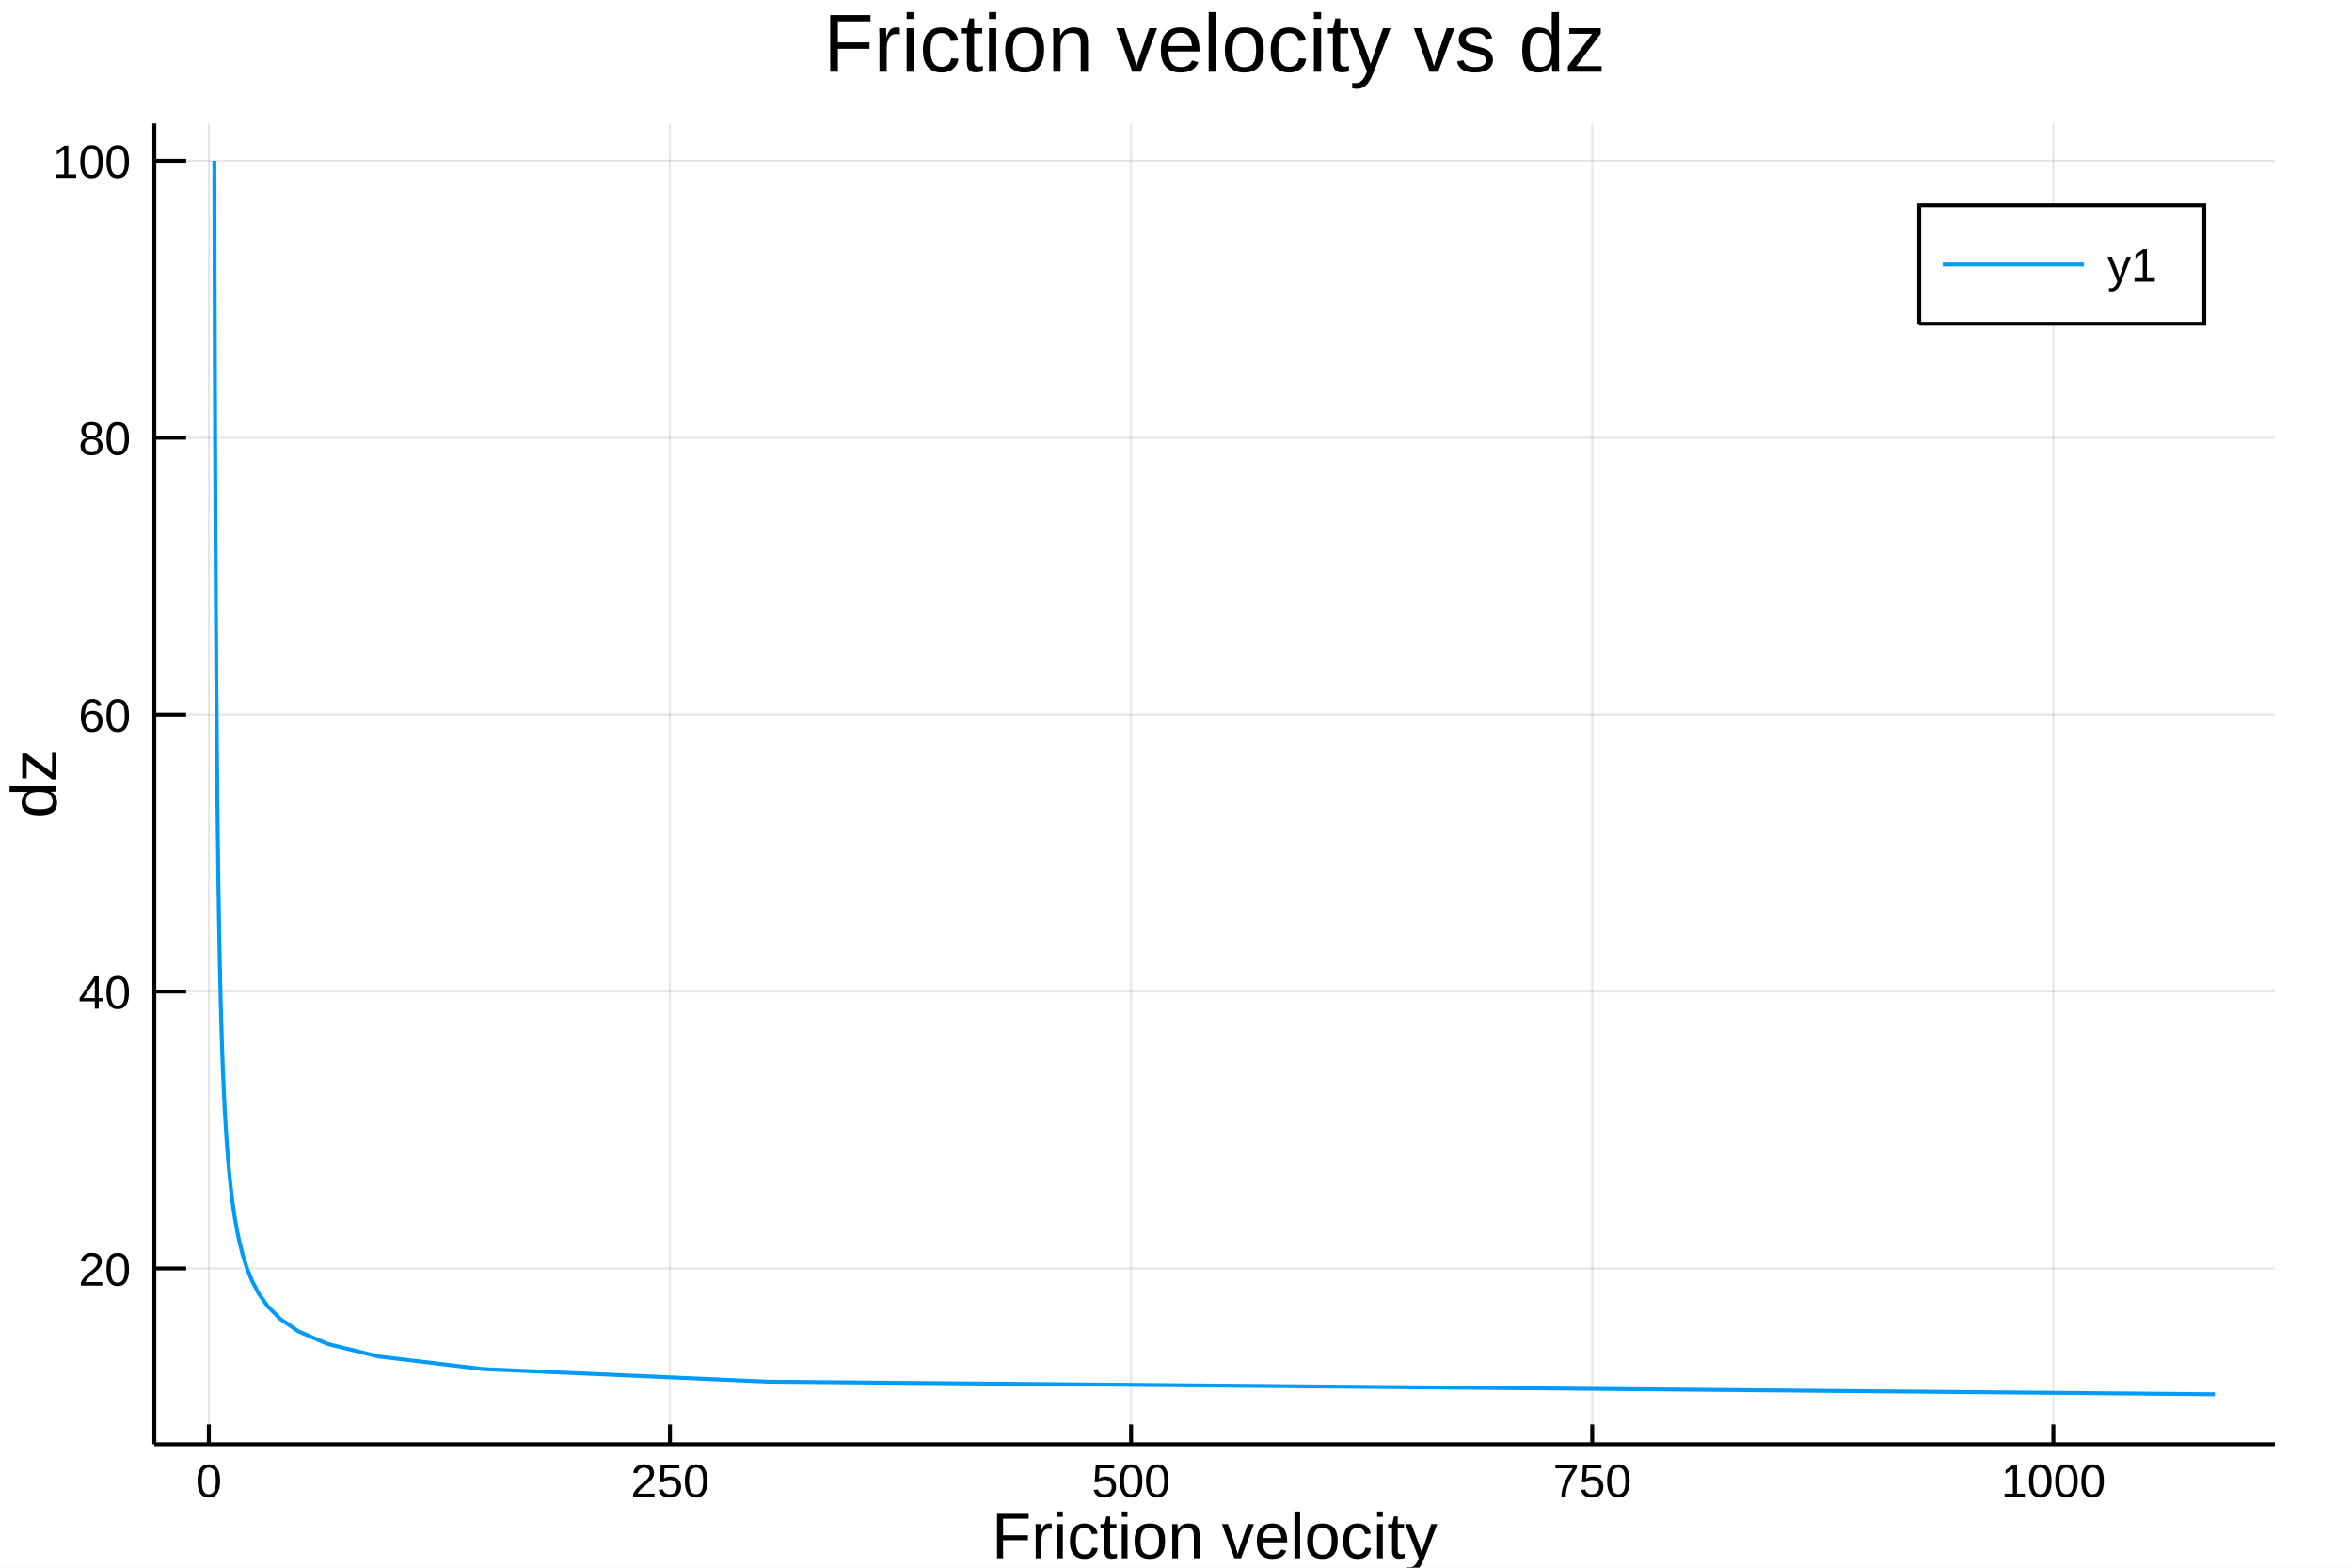
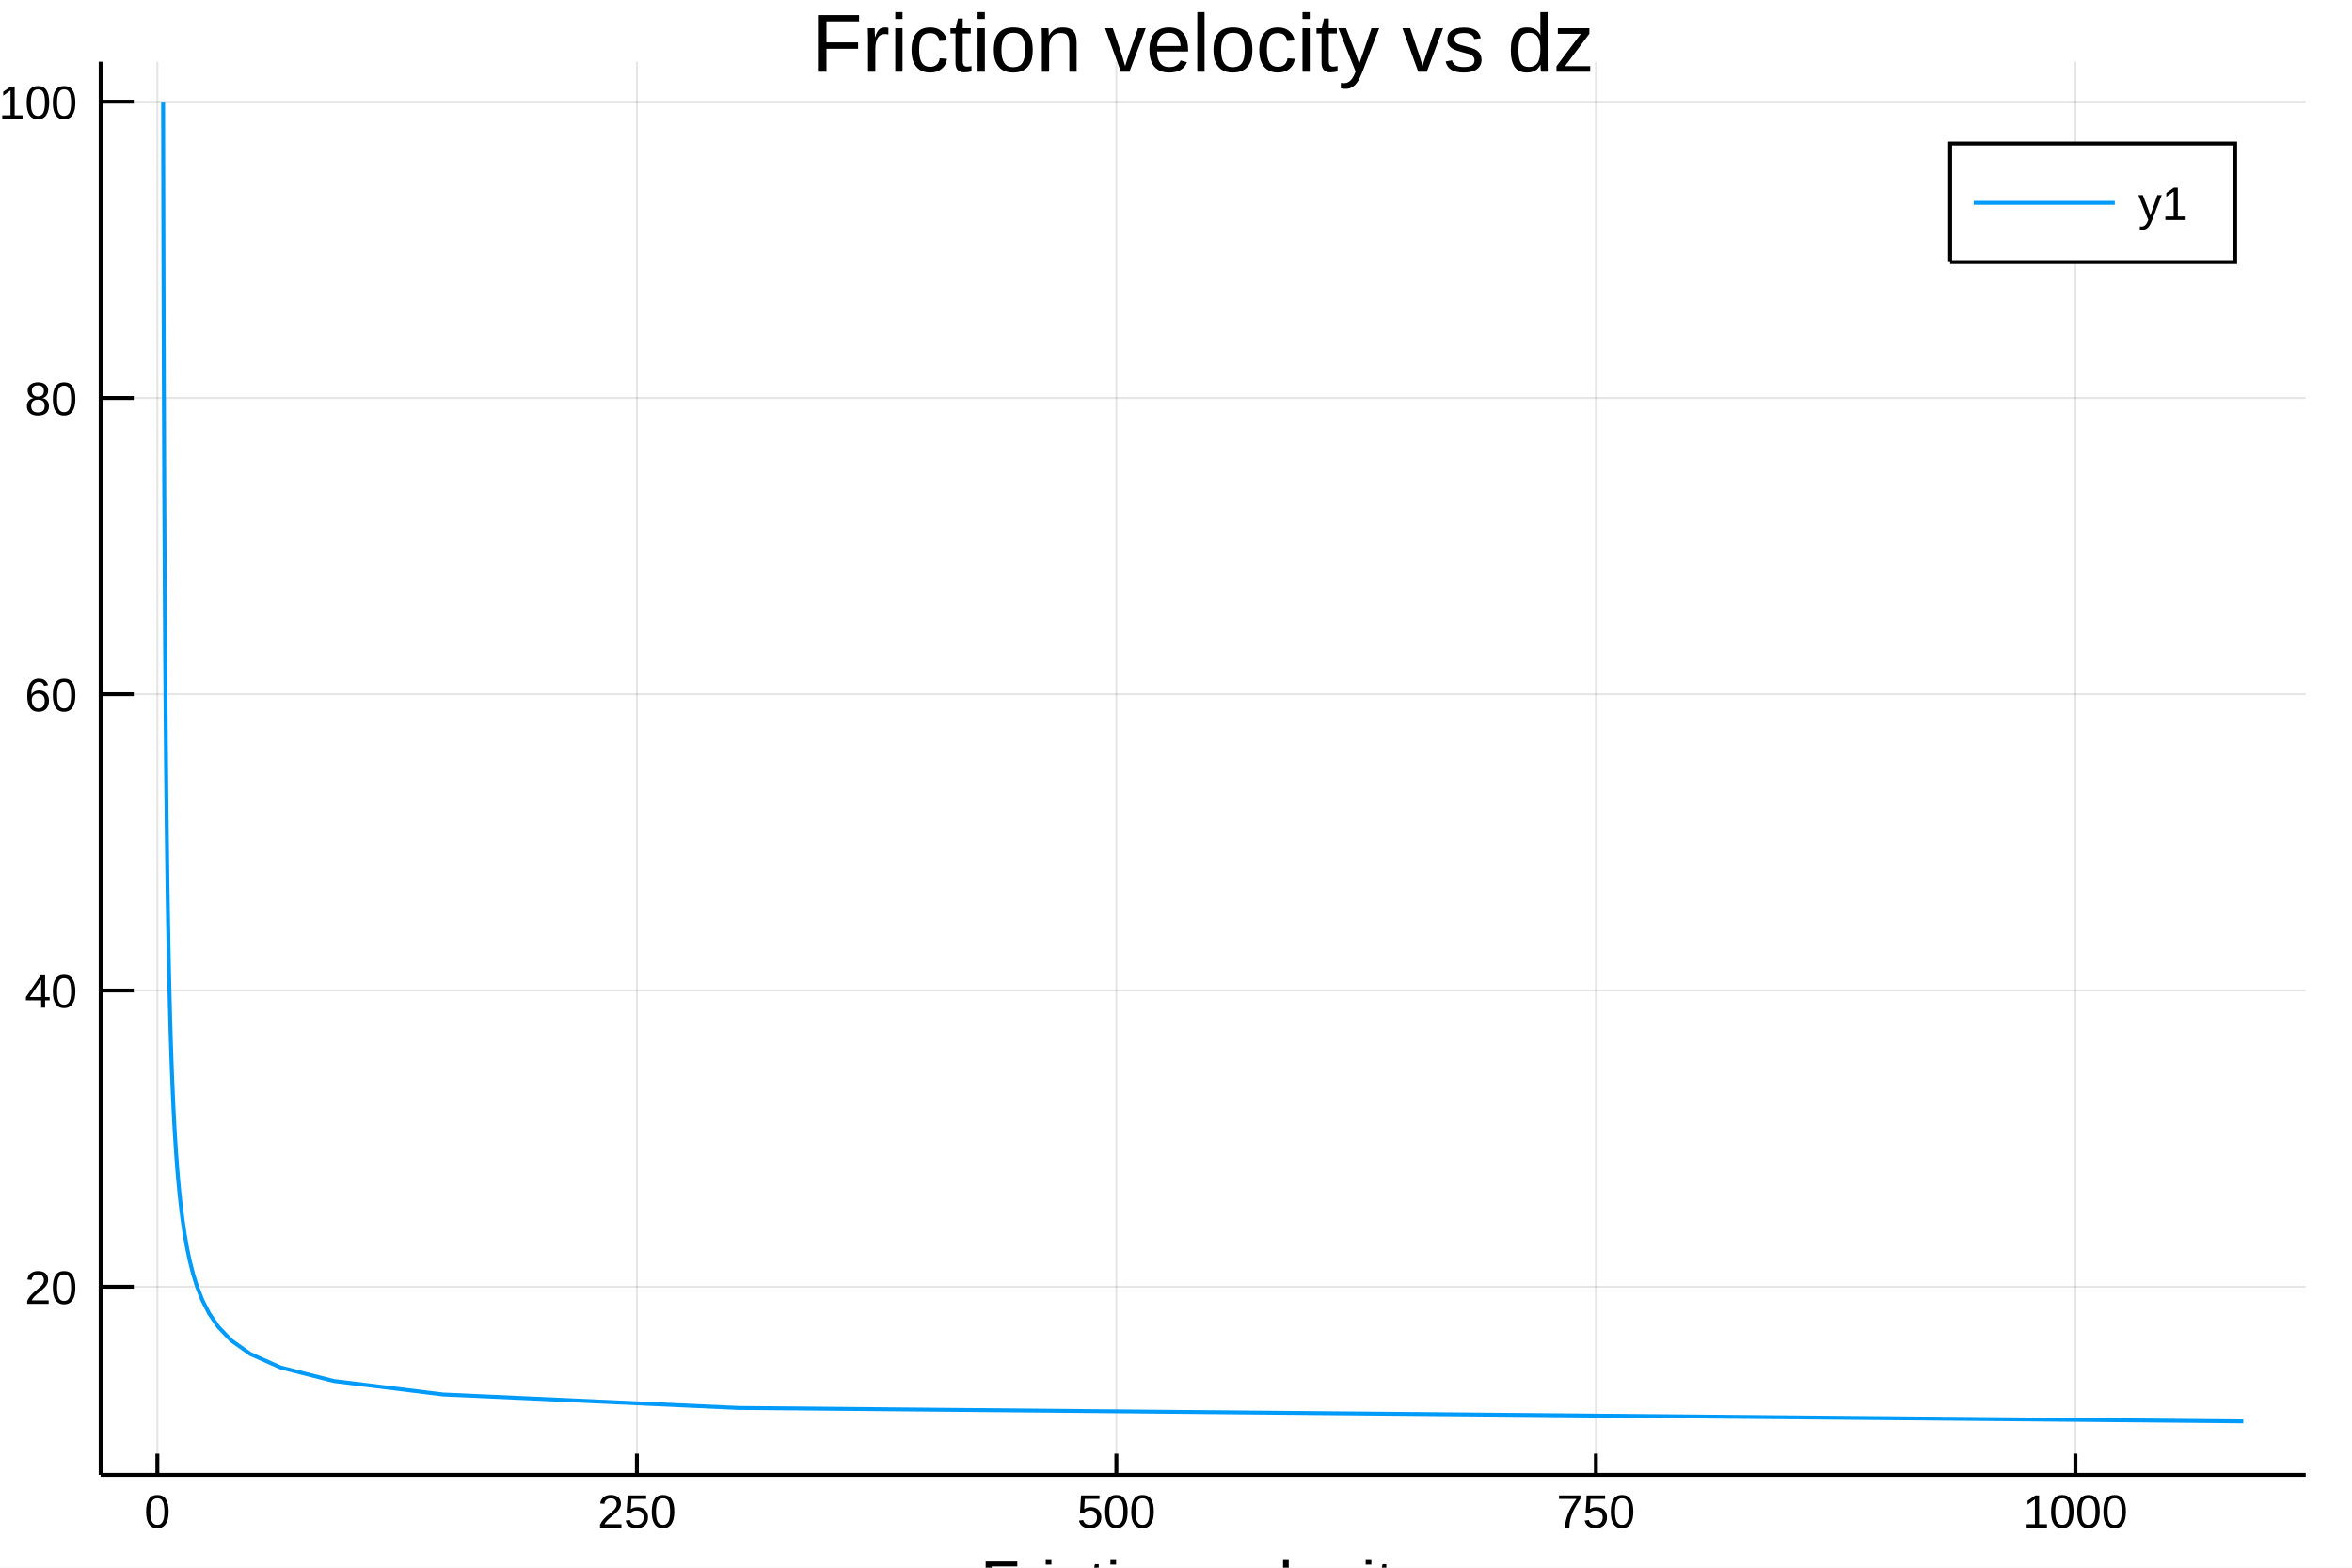
<svg xmlns="http://www.w3.org/2000/svg" width="600" height="400" viewBox="0 0 2400 1600">
  <defs>
-     <clipPath id="clip2500">
+     <clipPath id="clip4900">
      <rect x="0" y="0" width="2400" height="1600" />
    </clipPath>
  </defs>
-   <polygon clip-path="url(#clip2500)" points=" 0,1600 2400,1600 2400,0 0,0    " fill="#ffffff" fill-rule="evenodd" fill-opacity="1" />
+   <polygon clip-path="url(#clip4900)" points=" 0,1600 2400,1600 2400,0 0,0    " fill="#ffffff" fill-rule="evenodd" fill-opacity="1" />
  <defs>
-     <clipPath id="clip2501">
+     <clipPath id="clip4901">
      <rect x="480" y="0" width="1681" height="1600" />
    </clipPath>
  </defs>
-   <polygon clip-path="url(#clip2500)" points=" 157.48,1474.02 2321.26,1474.02 2321.26,125.984 157.48,125.984    " fill="#ffffff" fill-rule="evenodd" fill-opacity="1" />
+   <polygon clip-path="url(#clip4900)" points=" 102.74,1505.26 2352.76,1505.26 2352.76,62.992 102.74,62.992    " fill="#ffffff" fill-rule="evenodd" fill-opacity="1" />
  <defs>
-     <clipPath id="clip2502">
-       <rect x="157" y="125" width="2165" height="1349" />
+     <clipPath id="clip4902">
+       <rect x="102" y="62" width="2251" height="1443" />
    </clipPath>
  </defs>
-   <polyline clip-path="url(#clip2502)" style="stroke:#000000; stroke-width:2; stroke-opacity:0.1; fill:none" points="   213.095,1474.02 213.095,125.984    " />
-   <polyline clip-path="url(#clip2502)" style="stroke:#000000; stroke-width:2; stroke-opacity:0.1; fill:none" points="   683.637,1474.02 683.637,125.984    " />
-   <polyline clip-path="url(#clip2502)" style="stroke:#000000; stroke-width:2; stroke-opacity:0.1; fill:none" points="   1154.18,1474.02 1154.18,125.984    " />
-   <polyline clip-path="url(#clip2502)" style="stroke:#000000; stroke-width:2; stroke-opacity:0.1; fill:none" points="   1624.72,1474.02 1624.72,125.984    " />
-   <polyline clip-path="url(#clip2502)" style="stroke:#000000; stroke-width:2; stroke-opacity:0.1; fill:none" points="   2095.27,1474.02 2095.27,125.984    " />
-   <polyline clip-path="url(#clip2502)" style="stroke:#000000; stroke-width:2; stroke-opacity:0.1; fill:none" points="   157.48,1294.56 2321.26,1294.56    " />
-   <polyline clip-path="url(#clip2502)" style="stroke:#000000; stroke-width:2; stroke-opacity:0.1; fill:none" points="   157.48,1011.95 2321.26,1011.95    " />
-   <polyline clip-path="url(#clip2502)" style="stroke:#000000; stroke-width:2; stroke-opacity:0.1; fill:none" points="   157.48,729.348 2321.26,729.348    " />
-   <polyline clip-path="url(#clip2502)" style="stroke:#000000; stroke-width:2; stroke-opacity:0.1; fill:none" points="   157.48,446.742 2321.26,446.742    " />
-   <polyline clip-path="url(#clip2502)" style="stroke:#000000; stroke-width:2; stroke-opacity:0.1; fill:none" points="   157.48,164.136 2321.26,164.136    " />
-   <polyline clip-path="url(#clip2500)" style="stroke:#000000; stroke-width:4; stroke-opacity:1; fill:none" points="   157.48,1474.02 2321.26,1474.02    " />
-   <polyline clip-path="url(#clip2500)" style="stroke:#000000; stroke-width:4; stroke-opacity:1; fill:none" points="   157.48,1474.02 157.48,125.984    " />
-   <polyline clip-path="url(#clip2500)" style="stroke:#000000; stroke-width:4; stroke-opacity:1; fill:none" points="   213.095,1474.02 213.095,1453.8    " />
-   <polyline clip-path="url(#clip2500)" style="stroke:#000000; stroke-width:4; stroke-opacity:1; fill:none" points="   683.637,1474.02 683.637,1453.8    " />
-   <polyline clip-path="url(#clip2500)" style="stroke:#000000; stroke-width:4; stroke-opacity:1; fill:none" points="   1154.18,1474.02 1154.18,1453.8    " />
-   <polyline clip-path="url(#clip2500)" style="stroke:#000000; stroke-width:4; stroke-opacity:1; fill:none" points="   1624.72,1474.02 1624.72,1453.8    " />
-   <polyline clip-path="url(#clip2500)" style="stroke:#000000; stroke-width:4; stroke-opacity:1; fill:none" points="   2095.27,1474.02 2095.27,1453.8    " />
-   <polyline clip-path="url(#clip2500)" style="stroke:#000000; stroke-width:4; stroke-opacity:1; fill:none" points="   157.48,1294.56 189.937,1294.56    " />
-   <polyline clip-path="url(#clip2500)" style="stroke:#000000; stroke-width:4; stroke-opacity:1; fill:none" points="   157.48,1011.95 189.937,1011.95    " />
-   <polyline clip-path="url(#clip2500)" style="stroke:#000000; stroke-width:4; stroke-opacity:1; fill:none" points="   157.48,729.348 189.937,729.348    " />
-   <polyline clip-path="url(#clip2500)" style="stroke:#000000; stroke-width:4; stroke-opacity:1; fill:none" points="   157.48,446.742 189.937,446.742    " />
-   <polyline clip-path="url(#clip2500)" style="stroke:#000000; stroke-width:4; stroke-opacity:1; fill:none" points="   157.48,164.136 189.937,164.136    " />
-   <g clip-path="url(#clip2500)">
-     <text style="fill:#000000; fill-opacity:1; font-family:Arial,Helvetica Neue,Helvetica,sans-serif; font-size:48px; text-anchor:middle;" transform="rotate(0, 213.095, 1528.02)" x="213.095" y="1528.02">0</text>
+   <polyline clip-path="url(#clip4902)" style="stroke:#000000; stroke-width:2; stroke-opacity:0.1; fill:none" points="   160.571,1505.26 160.571,62.992    " />
+   <polyline clip-path="url(#clip4902)" style="stroke:#000000; stroke-width:2; stroke-opacity:0.1; fill:none" points="   649.867,1505.26 649.867,62.992    " />
+   <polyline clip-path="url(#clip4902)" style="stroke:#000000; stroke-width:2; stroke-opacity:0.1; fill:none" points="   1139.16,1505.26 1139.16,62.992    " />
+   <polyline clip-path="url(#clip4902)" style="stroke:#000000; stroke-width:2; stroke-opacity:0.1; fill:none" points="   1628.46,1505.26 1628.46,62.992    " />
+   <polyline clip-path="url(#clip4902)" style="stroke:#000000; stroke-width:2; stroke-opacity:0.1; fill:none" points="   2117.75,1505.26 2117.75,62.992    " />
+   <polyline clip-path="url(#clip4902)" style="stroke:#000000; stroke-width:2; stroke-opacity:0.1; fill:none" points="   102.74,1313.26 2352.76,1313.26    " />
+   <polyline clip-path="url(#clip4902)" style="stroke:#000000; stroke-width:2; stroke-opacity:0.1; fill:none" points="   102.74,1010.9 2352.76,1010.9    " />
+   <polyline clip-path="url(#clip4902)" style="stroke:#000000; stroke-width:2; stroke-opacity:0.1; fill:none" points="   102.74,708.535 2352.76,708.535    " />
+   <polyline clip-path="url(#clip4902)" style="stroke:#000000; stroke-width:2; stroke-opacity:0.1; fill:none" points="   102.74,406.173 2352.76,406.173    " />
+   <polyline clip-path="url(#clip4902)" style="stroke:#000000; stroke-width:2; stroke-opacity:0.1; fill:none" points="   102.74,103.811 2352.76,103.811    " />
+   <polyline clip-path="url(#clip4900)" style="stroke:#000000; stroke-width:4; stroke-opacity:1; fill:none" points="   102.74,1505.26 2352.76,1505.26    " />
+   <polyline clip-path="url(#clip4900)" style="stroke:#000000; stroke-width:4; stroke-opacity:1; fill:none" points="   102.74,1505.26 102.74,62.992    " />
+   <polyline clip-path="url(#clip4900)" style="stroke:#000000; stroke-width:4; stroke-opacity:1; fill:none" points="   160.571,1505.26 160.571,1483.63    " />
+   <polyline clip-path="url(#clip4900)" style="stroke:#000000; stroke-width:4; stroke-opacity:1; fill:none" points="   649.867,1505.26 649.867,1483.63    " />
+   <polyline clip-path="url(#clip4900)" style="stroke:#000000; stroke-width:4; stroke-opacity:1; fill:none" points="   1139.16,1505.26 1139.16,1483.63    " />
+   <polyline clip-path="url(#clip4900)" style="stroke:#000000; stroke-width:4; stroke-opacity:1; fill:none" points="   1628.46,1505.26 1628.46,1483.63    " />
+   <polyline clip-path="url(#clip4900)" style="stroke:#000000; stroke-width:4; stroke-opacity:1; fill:none" points="   2117.75,1505.26 2117.75,1483.63    " />
+   <polyline clip-path="url(#clip4900)" style="stroke:#000000; stroke-width:4; stroke-opacity:1; fill:none" points="   102.74,1313.26 136.49,1313.26    " />
+   <polyline clip-path="url(#clip4900)" style="stroke:#000000; stroke-width:4; stroke-opacity:1; fill:none" points="   102.74,1010.9 136.49,1010.9    " />
+   <polyline clip-path="url(#clip4900)" style="stroke:#000000; stroke-width:4; stroke-opacity:1; fill:none" points="   102.74,708.535 136.49,708.535    " />
+   <polyline clip-path="url(#clip4900)" style="stroke:#000000; stroke-width:4; stroke-opacity:1; fill:none" points="   102.74,406.173 136.49,406.173    " />
+   <polyline clip-path="url(#clip4900)" style="stroke:#000000; stroke-width:4; stroke-opacity:1; fill:none" points="   102.74,103.811 136.49,103.811    " />
+   <g clip-path="url(#clip4900)">
+     <text style="fill:#000000; fill-opacity:1; font-family:Arial,Helvetica Neue,Helvetica,sans-serif; font-size:48px; text-anchor:middle;" transform="rotate(0, 160.571, 1559.26)" x="160.571" y="1559.26">0</text>
  </g>
-   <g clip-path="url(#clip2500)">
-     <text style="fill:#000000; fill-opacity:1; font-family:Arial,Helvetica Neue,Helvetica,sans-serif; font-size:48px; text-anchor:middle;" transform="rotate(0, 683.637, 1528.02)" x="683.637" y="1528.02">250</text>
+   <g clip-path="url(#clip4900)">
+     <text style="fill:#000000; fill-opacity:1; font-family:Arial,Helvetica Neue,Helvetica,sans-serif; font-size:48px; text-anchor:middle;" transform="rotate(0, 649.867, 1559.26)" x="649.867" y="1559.26">250</text>
  </g>
-   <g clip-path="url(#clip2500)">
-     <text style="fill:#000000; fill-opacity:1; font-family:Arial,Helvetica Neue,Helvetica,sans-serif; font-size:48px; text-anchor:middle;" transform="rotate(0, 1154.18, 1528.02)" x="1154.18" y="1528.02">500</text>
+   <g clip-path="url(#clip4900)">
+     <text style="fill:#000000; fill-opacity:1; font-family:Arial,Helvetica Neue,Helvetica,sans-serif; font-size:48px; text-anchor:middle;" transform="rotate(0, 1139.16, 1559.26)" x="1139.16" y="1559.26">500</text>
  </g>
-   <g clip-path="url(#clip2500)">
-     <text style="fill:#000000; fill-opacity:1; font-family:Arial,Helvetica Neue,Helvetica,sans-serif; font-size:48px; text-anchor:middle;" transform="rotate(0, 1624.72, 1528.02)" x="1624.72" y="1528.02">750</text>
+   <g clip-path="url(#clip4900)">
+     <text style="fill:#000000; fill-opacity:1; font-family:Arial,Helvetica Neue,Helvetica,sans-serif; font-size:48px; text-anchor:middle;" transform="rotate(0, 1628.46, 1559.26)" x="1628.46" y="1559.26">750</text>
  </g>
-   <g clip-path="url(#clip2500)">
-     <text style="fill:#000000; fill-opacity:1; font-family:Arial,Helvetica Neue,Helvetica,sans-serif; font-size:48px; text-anchor:middle;" transform="rotate(0, 2095.27, 1528.02)" x="2095.27" y="1528.02">1000</text>
+   <g clip-path="url(#clip4900)">
+     <text style="fill:#000000; fill-opacity:1; font-family:Arial,Helvetica Neue,Helvetica,sans-serif; font-size:48px; text-anchor:middle;" transform="rotate(0, 2117.75, 1559.26)" x="2117.75" y="1559.26">1000</text>
  </g>
-   <g clip-path="url(#clip2500)">
-     <text style="fill:#000000; fill-opacity:1; font-family:Arial,Helvetica Neue,Helvetica,sans-serif; font-size:48px; text-anchor:end;" transform="rotate(0, 133.48, 1312.06)" x="133.48" y="1312.06">20</text>
+   <g clip-path="url(#clip4900)">
+     <text style="fill:#000000; fill-opacity:1; font-family:Arial,Helvetica Neue,Helvetica,sans-serif; font-size:48px; text-anchor:end;" transform="rotate(0, 78.7402, 1330.76)" x="78.74" y="1330.76">20</text>
  </g>
-   <g clip-path="url(#clip2500)">
-     <text style="fill:#000000; fill-opacity:1; font-family:Arial,Helvetica Neue,Helvetica,sans-serif; font-size:48px; text-anchor:end;" transform="rotate(0, 133.48, 1029.45)" x="133.48" y="1029.45">40</text>
+   <g clip-path="url(#clip4900)">
+     <text style="fill:#000000; fill-opacity:1; font-family:Arial,Helvetica Neue,Helvetica,sans-serif; font-size:48px; text-anchor:end;" transform="rotate(0, 78.7402, 1028.4)" x="78.74" y="1028.4">40</text>
  </g>
-   <g clip-path="url(#clip2500)">
-     <text style="fill:#000000; fill-opacity:1; font-family:Arial,Helvetica Neue,Helvetica,sans-serif; font-size:48px; text-anchor:end;" transform="rotate(0, 133.48, 746.848)" x="133.48" y="746.848">60</text>
+   <g clip-path="url(#clip4900)">
+     <text style="fill:#000000; fill-opacity:1; font-family:Arial,Helvetica Neue,Helvetica,sans-serif; font-size:48px; text-anchor:end;" transform="rotate(0, 78.7402, 726.035)" x="78.74" y="726.035">60</text>
  </g>
-   <g clip-path="url(#clip2500)">
-     <text style="fill:#000000; fill-opacity:1; font-family:Arial,Helvetica Neue,Helvetica,sans-serif; font-size:48px; text-anchor:end;" transform="rotate(0, 133.48, 464.242)" x="133.48" y="464.242">80</text>
+   <g clip-path="url(#clip4900)">
+     <text style="fill:#000000; fill-opacity:1; font-family:Arial,Helvetica Neue,Helvetica,sans-serif; font-size:48px; text-anchor:end;" transform="rotate(0, 78.7402, 423.673)" x="78.74" y="423.673">80</text>
  </g>
-   <g clip-path="url(#clip2500)">
-     <text style="fill:#000000; fill-opacity:1; font-family:Arial,Helvetica Neue,Helvetica,sans-serif; font-size:48px; text-anchor:end;" transform="rotate(0, 133.48, 181.636)" x="133.48" y="181.636">100</text>
+   <g clip-path="url(#clip4900)">
+     <text style="fill:#000000; fill-opacity:1; font-family:Arial,Helvetica Neue,Helvetica,sans-serif; font-size:48px; text-anchor:end;" transform="rotate(0, 78.7402, 121.311)" x="78.74" y="121.311">100</text>
  </g>
-   <g clip-path="url(#clip2500)">
-     <text style="fill:#000000; fill-opacity:1; font-family:Arial,Helvetica Neue,Helvetica,sans-serif; font-size:84px; text-anchor:middle;" transform="rotate(0, 1239.37, 73.2)" x="1239.37" y="73.2">Friction velocity vs dz</text>
+   <g clip-path="url(#clip4900)">
+     <text style="fill:#000000; fill-opacity:1; font-family:Arial,Helvetica Neue,Helvetica,sans-serif; font-size:84px; text-anchor:middle;" transform="rotate(0, 1227.75, 73.2)" x="1227.75" y="73.2">Friction velocity vs dz</text>
  </g>
-   <g clip-path="url(#clip2500)">
-     <text style="fill:#000000; fill-opacity:1; font-family:Arial,Helvetica Neue,Helvetica,sans-serif; font-size:66px; text-anchor:middle;" transform="rotate(0, 1239.37, 1590.4)" x="1239.37" y="1590.4">Friction velocity</text>
+   <g clip-path="url(#clip4900)">
+     <text style="fill:#000000; fill-opacity:1; font-family:Arial,Helvetica Neue,Helvetica,sans-serif; font-size:66px; text-anchor:middle;" transform="rotate(0, 1227.75, 1639.12)" x="1227.75" y="1639.12">Friction velocity</text>
  </g>
-   <g clip-path="url(#clip2500)">
-     <text style="fill:#000000; fill-opacity:1; font-family:Arial,Helvetica Neue,Helvetica,sans-serif; font-size:66px; text-anchor:middle;" transform="rotate(-90, 57.6, 800)" x="57.6" y="800">dz</text>
+   <g clip-path="url(#clip4900)">
+     <text style="fill:#000000; fill-opacity:1; font-family:Arial,Helvetica Neue,Helvetica,sans-serif; font-size:66px; text-anchor:middle;" transform="rotate(-90, -37.109, 784.126)" x="-37.109" y="784.126">dz</text>
  </g>
-   <polyline clip-path="url(#clip2502)" style="stroke:#009af9; stroke-width:4; stroke-opacity:1; fill:none" points="   2260.02,1423.02 783.107,1410.17 493.218,1397.33 386.215,1384.48 334.148,1371.64 304.488,1358.79 285.775,1345.94 273.089,1333.1 264.022,1320.25 257.269,1307.41    252.076,1294.56 247.975,1281.72 244.666,1268.87 241.947,1256.02 239.677,1243.18 237.757,1230.33 236.114,1217.49 234.693,1204.64 233.454,1191.79 232.364,1178.95    231.399,1166.1 230.539,1153.26 229.767,1140.41 229.072,1127.57 228.442,1114.72 227.868,1101.87 227.345,1089.03 226.865,1076.18 226.423,1063.34 226.016,1050.49    225.638,1037.65 225.288,1024.8 224.962,1011.95 224.658,999.109 224.373,986.263 224.107,973.417 223.857,960.572 223.622,947.726 223.4,934.88 223.19,922.034    222.993,909.189 222.805,896.343 222.628,883.497 222.459,870.652 222.299,857.806 222.146,844.96 222.001,832.114 221.862,819.269 221.73,806.423 221.604,793.577    221.482,780.731 221.367,767.886 221.255,755.04 221.149,742.194 221.047,729.348 220.948,716.503 220.854,703.657 220.763,690.811 220.675,677.966 220.591,665.12    220.51,652.274 220.431,639.428 220.355,626.583 220.282,613.737 220.212,600.891 220.143,588.045 220.077,575.2 220.013,562.354 219.951,549.508 219.891,536.662    219.833,523.817 219.777,510.971 219.722,498.125 219.669,485.279 219.617,472.434 219.567,459.588 219.519,446.742 219.472,433.897 219.426,421.051 219.381,408.205    219.338,395.359 219.295,382.514 219.254,369.668 219.214,356.822 219.175,343.976 219.137,331.131 219.1,318.285 219.064,305.439 219.029,292.593 218.994,279.748    218.961,266.902 218.928,254.056 218.896,241.211 218.865,228.365 218.834,215.519 218.805,202.673 218.776,189.828 218.747,176.982 218.719,164.136    " />
-   <polygon clip-path="url(#clip2500)" points=" 1958.43,330.464 2249.26,330.464 2249.26,209.504 1958.43,209.504    " fill="#ffffff" fill-rule="evenodd" fill-opacity="1" />
-   <polyline clip-path="url(#clip2500)" style="stroke:#000000; stroke-width:4; stroke-opacity:1; fill:none" points="   1958.43,330.464 2249.26,330.464 2249.26,209.504 1958.43,209.504 1958.43,330.464    " />
-   <polyline clip-path="url(#clip2500)" style="stroke:#009af9; stroke-width:4; stroke-opacity:1; fill:none" points="   1982.43,269.984 2126.43,269.984    " />
-   <g clip-path="url(#clip2500)">
-     <text style="fill:#000000; fill-opacity:1; font-family:Arial,Helvetica Neue,Helvetica,sans-serif; font-size:48px; text-anchor:start;" transform="rotate(0, 2150.43, 287.484)" x="2150.43" y="287.484">y1</text>
+   <polyline clip-path="url(#clip4902)" style="stroke:#009af9; stroke-width:4; stroke-opacity:1; fill:none" points="   2289.08,1450.7 753.301,1436.95 451.858,1423.21 340.591,1409.47 286.448,1395.72 255.607,1381.98 236.148,1368.23 222.957,1354.49 213.528,1340.75 206.506,1327    201.106,1313.26 196.842,1299.52 193.401,1285.77 190.573,1272.03 188.213,1258.28 186.216,1244.54 184.508,1230.8 183.031,1217.05 181.742,1203.31 180.609,1189.57    179.605,1175.82 178.71,1162.08 177.908,1148.34 177.185,1134.59 176.53,1120.85 175.934,1107.1 175.389,1093.36 174.89,1079.62 174.431,1065.87 174.007,1052.13    173.615,1038.39 173.25,1024.64 172.911,1010.9 172.595,997.154 172.299,983.41 172.022,969.666 171.762,955.923 171.517,942.179 171.287,928.435 171.069,914.691    170.863,900.948 170.669,887.204 170.484,873.46 170.309,859.717 170.142,845.973 169.983,832.229 169.832,818.485 169.688,804.742 169.551,790.998 169.419,777.254    169.293,763.51 169.173,749.767 169.057,736.023 168.946,722.279 168.84,708.535 168.738,694.792 168.639,681.048 168.545,667.304 168.454,653.56 168.366,639.817    168.281,626.073 168.2,612.329 168.121,598.586 168.045,584.842 167.972,571.098 167.901,557.354 167.832,543.611 167.765,529.867 167.701,516.123 167.638,502.379    167.578,488.636 167.519,474.892 167.462,461.148 167.407,447.404 167.354,433.661 167.302,419.917 167.251,406.173 167.202,392.429 167.154,378.686 167.108,364.942    167.063,351.198 167.019,337.455 166.976,323.711 166.934,309.967 166.894,296.223 166.854,282.48 166.816,268.736 166.778,254.992 166.741,241.248 166.706,227.505    166.671,213.761 166.637,200.017 166.603,186.273 166.571,172.53 166.539,158.786 166.508,145.042 166.478,131.298 166.449,117.555 166.42,103.811    " />
+   <polygon clip-path="url(#clip4900)" points=" 1989.93,267.472 2280.76,267.472 2280.76,146.512 1989.93,146.512    " fill="#ffffff" fill-rule="evenodd" fill-opacity="1" />
+   <polyline clip-path="url(#clip4900)" style="stroke:#000000; stroke-width:4; stroke-opacity:1; fill:none" points="   1989.93,267.472 2280.76,267.472 2280.76,146.512 1989.93,146.512 1989.93,267.472    " />
+   <polyline clip-path="url(#clip4900)" style="stroke:#009af9; stroke-width:4; stroke-opacity:1; fill:none" points="   2013.93,206.992 2157.93,206.992    " />
+   <g clip-path="url(#clip4900)">
+     <text style="fill:#000000; fill-opacity:1; font-family:Arial,Helvetica Neue,Helvetica,sans-serif; font-size:48px; text-anchor:start;" transform="rotate(0, 2181.93, 224.492)" x="2181.93" y="224.492">y1</text>
  </g>
</svg>
